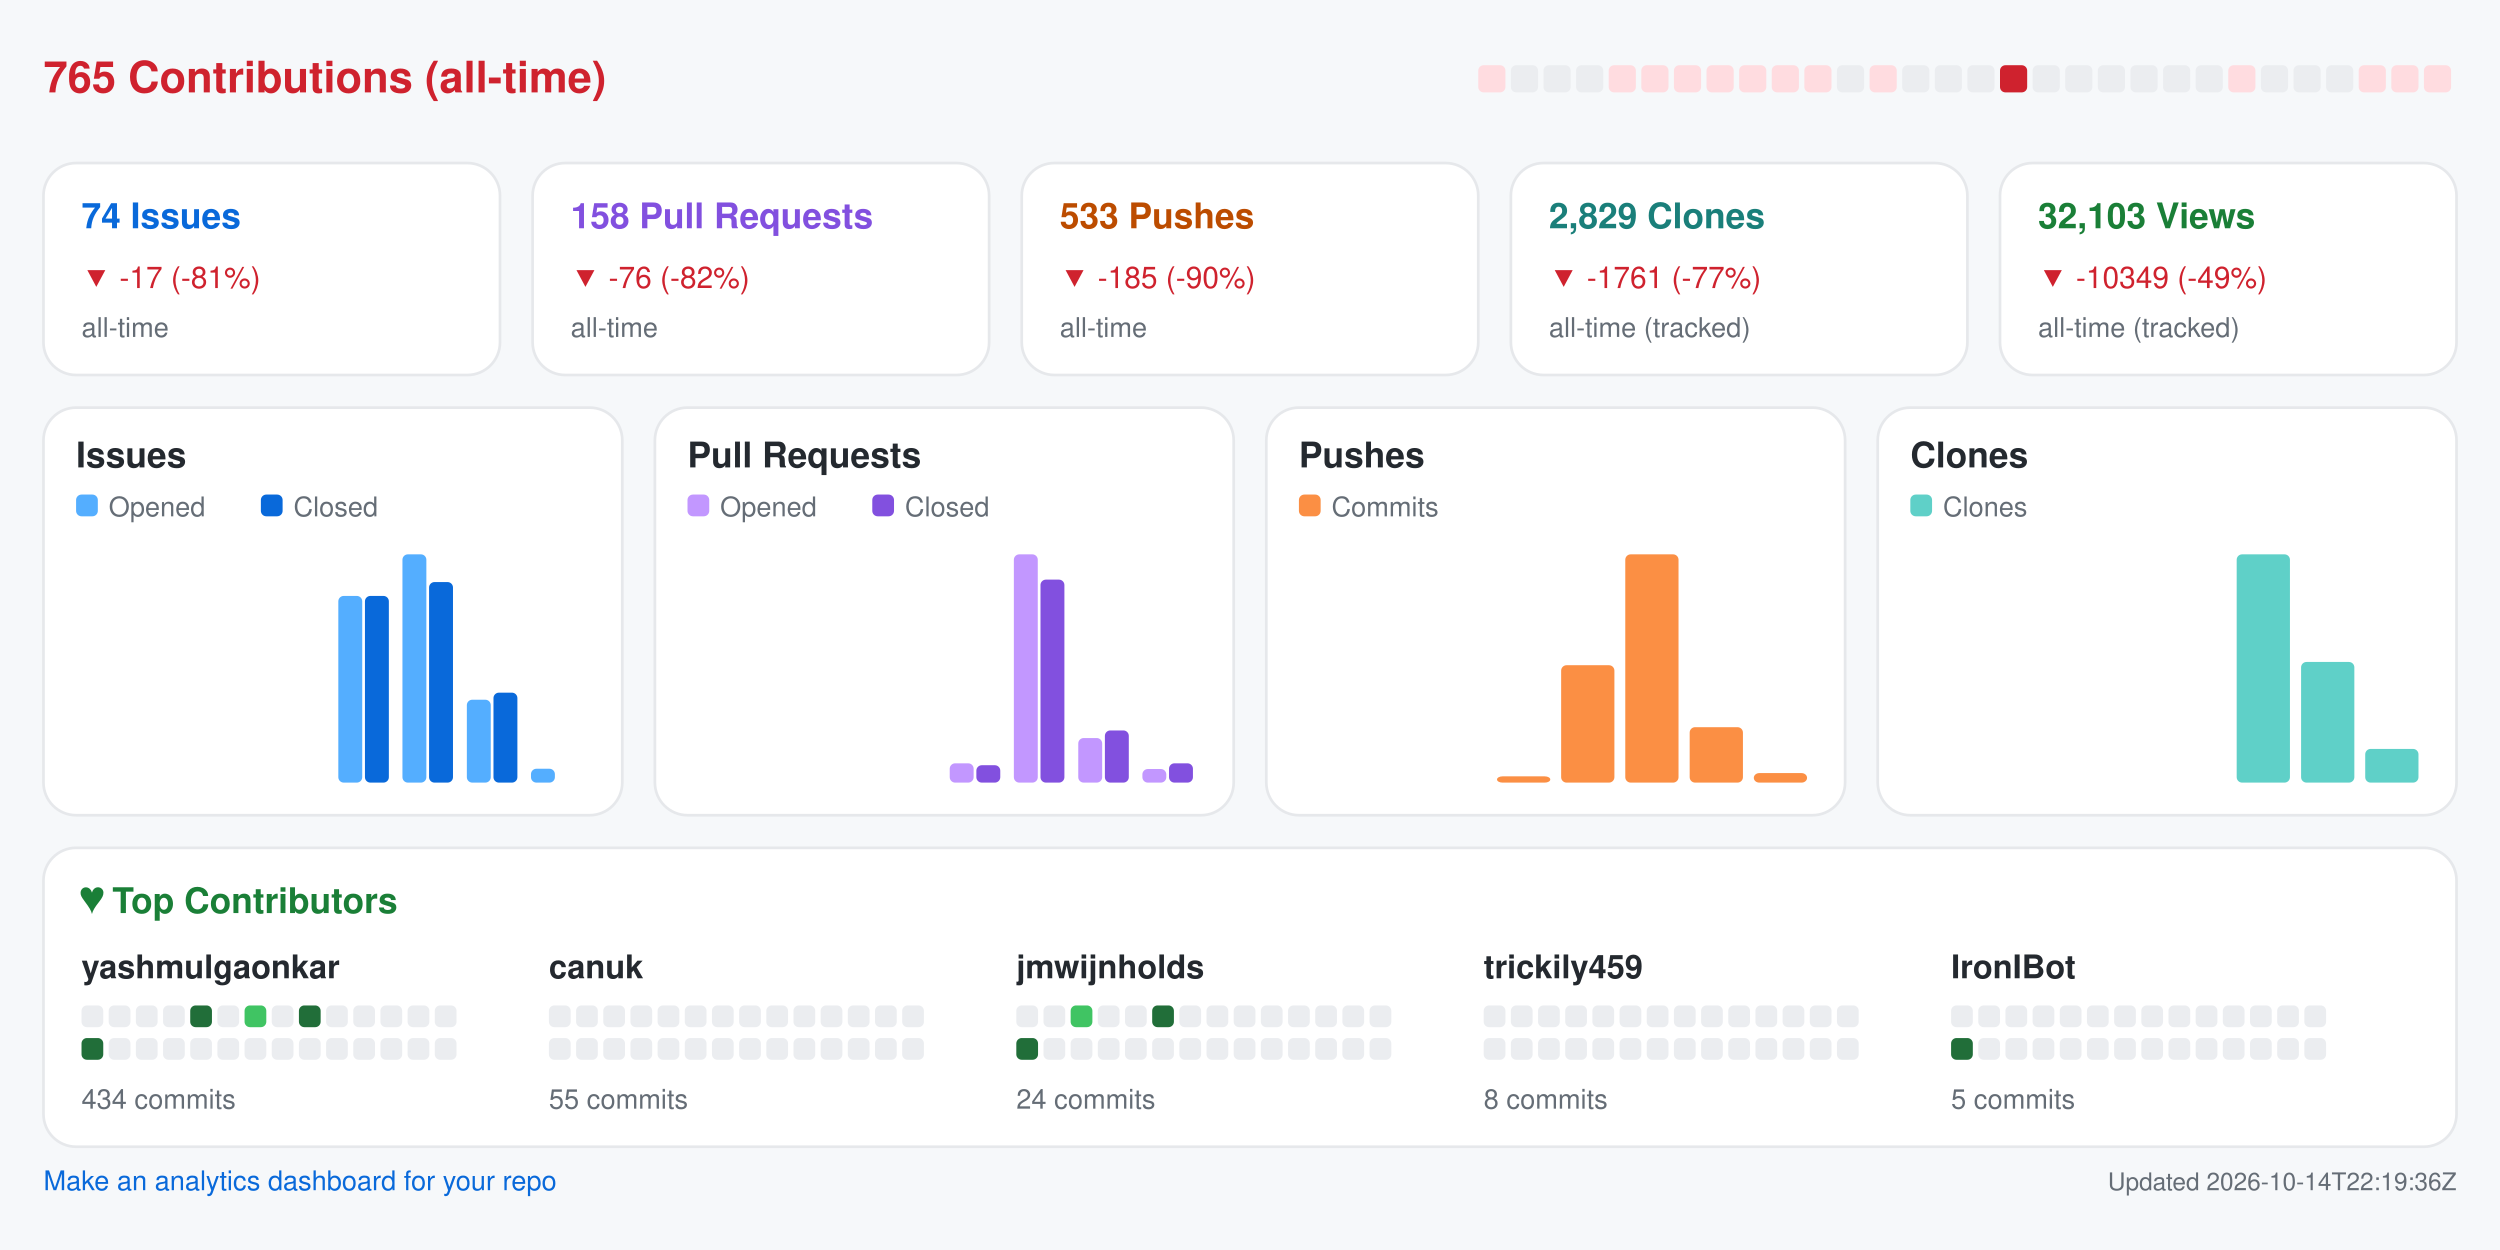
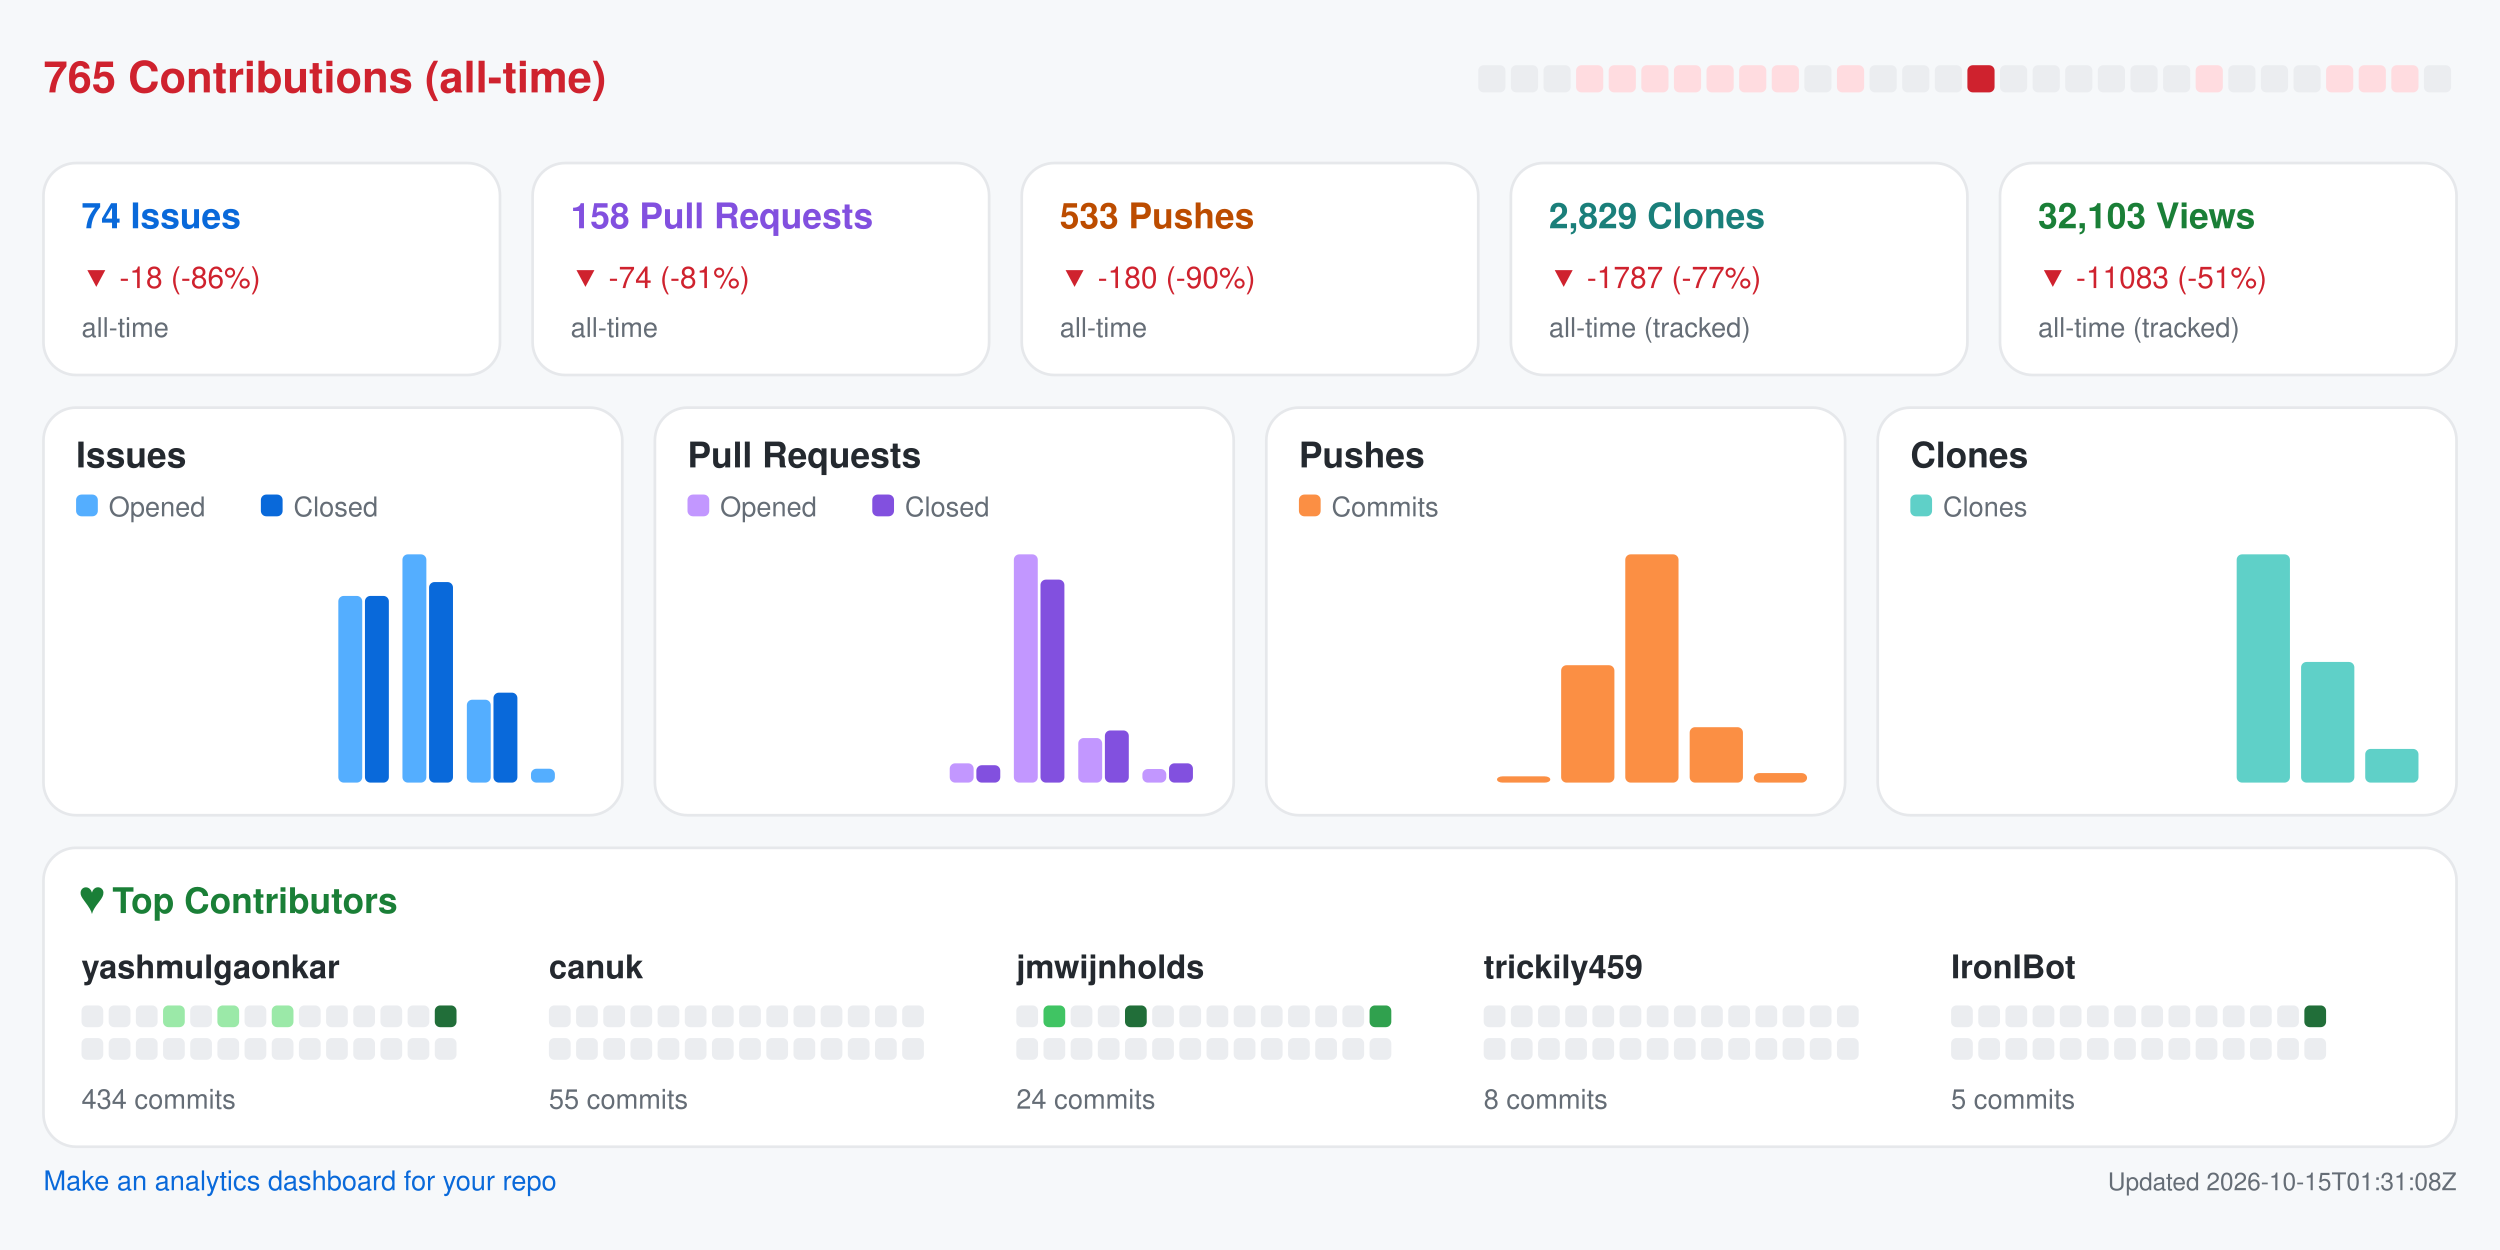
<svg xmlns="http://www.w3.org/2000/svg" width="920" height="460" viewBox="0 0 920 460" role="img" aria-label="Repository analytics for yashmulgaonkar/FlightScnr_Pi">
  <rect x="0.0" y="0.0" width="920.0" height="460.0" rx="0" fill="#f6f8fa" />
  <text x="16.0" y="34.0" fill="#cf222e" font-size="16" font-family="-apple-system,BlinkMacSystemFont,Segoe UI,Helvetica,Arial,sans-serif" font-weight="600" text-anchor="start">765 Contributions (all-time)</text>
-   <rect x="544.0" y="24.0" width="10.0" height="10.0" rx="2" fill="#ffdce0" />
+   <rect x="544.0" y="24.0" width="10.0" height="10.0" rx="2" fill="#ebedf0" />
  <rect x="556.0" y="24.0" width="10.0" height="10.0" rx="2" fill="#ebedf0" />
  <rect x="568.0" y="24.0" width="10.0" height="10.0" rx="2" fill="#ebedf0" />
-   <rect x="580.0" y="24.0" width="10.0" height="10.0" rx="2" fill="#ebedf0" />
+   <rect x="580.0" y="24.0" width="10.0" height="10.0" rx="2" fill="#ffdce0" />
  <rect x="592.0" y="24.0" width="10.0" height="10.0" rx="2" fill="#ffdce0" />
  <rect x="604.0" y="24.0" width="10.0" height="10.0" rx="2" fill="#ffdce0" />
  <rect x="616.0" y="24.0" width="10.0" height="10.0" rx="2" fill="#ffdce0" />
  <rect x="628.0" y="24.0" width="10.0" height="10.0" rx="2" fill="#ffdce0" />
  <rect x="640.0" y="24.0" width="10.0" height="10.0" rx="2" fill="#ffdce0" />
  <rect x="652.0" y="24.0" width="10.0" height="10.0" rx="2" fill="#ffdce0" />
-   <rect x="664.0" y="24.0" width="10.0" height="10.0" rx="2" fill="#ffdce0" />
-   <rect x="676.0" y="24.0" width="10.0" height="10.0" rx="2" fill="#ebedf0" />
-   <rect x="688.0" y="24.0" width="10.0" height="10.0" rx="2" fill="#ffdce0" />
+   <rect x="664.0" y="24.0" width="10.0" height="10.0" rx="2" fill="#ebedf0" />
+   <rect x="676.0" y="24.0" width="10.0" height="10.0" rx="2" fill="#ffdce0" />
+   <rect x="688.0" y="24.0" width="10.0" height="10.0" rx="2" fill="#ebedf0" />
  <rect x="700.0" y="24.0" width="10.0" height="10.0" rx="2" fill="#ebedf0" />
  <rect x="712.0" y="24.0" width="10.0" height="10.0" rx="2" fill="#ebedf0" />
-   <rect x="724.0" y="24.0" width="10.0" height="10.0" rx="2" fill="#ebedf0" />
-   <rect x="736.0" y="24.0" width="10.0" height="10.0" rx="2" fill="#cf222e" />
+   <rect x="724.0" y="24.0" width="10.0" height="10.0" rx="2" fill="#cf222e" />
+   <rect x="736.0" y="24.0" width="10.0" height="10.0" rx="2" fill="#ebedf0" />
  <rect x="748.0" y="24.0" width="10.0" height="10.0" rx="2" fill="#ebedf0" />
  <rect x="760.0" y="24.0" width="10.0" height="10.0" rx="2" fill="#ebedf0" />
  <rect x="772.0" y="24.0" width="10.0" height="10.0" rx="2" fill="#ebedf0" />
  <rect x="784.0" y="24.0" width="10.0" height="10.0" rx="2" fill="#ebedf0" />
  <rect x="796.0" y="24.0" width="10.0" height="10.0" rx="2" fill="#ebedf0" />
-   <rect x="808.0" y="24.0" width="10.0" height="10.0" rx="2" fill="#ebedf0" />
-   <rect x="820.0" y="24.0" width="10.0" height="10.0" rx="2" fill="#ffdce0" />
+   <rect x="808.0" y="24.0" width="10.0" height="10.0" rx="2" fill="#ffdce0" />
+   <rect x="820.0" y="24.0" width="10.0" height="10.0" rx="2" fill="#ebedf0" />
  <rect x="832.0" y="24.0" width="10.0" height="10.0" rx="2" fill="#ebedf0" />
  <rect x="844.0" y="24.0" width="10.0" height="10.0" rx="2" fill="#ebedf0" />
-   <rect x="856.0" y="24.0" width="10.0" height="10.0" rx="2" fill="#ebedf0" />
+   <rect x="856.0" y="24.0" width="10.0" height="10.0" rx="2" fill="#ffdce0" />
  <rect x="868.0" y="24.0" width="10.0" height="10.0" rx="2" fill="#ffdce0" />
  <rect x="880.0" y="24.0" width="10.0" height="10.0" rx="2" fill="#ffdce0" />
-   <rect x="892.0" y="24.0" width="10.0" height="10.0" rx="2" fill="#ffdce0" />
+   <rect x="892.0" y="24.0" width="10.0" height="10.0" rx="2" fill="#ebedf0" />
  <rect x="16.0" y="60.0" width="168.0" height="78.0" rx="12" fill="#ffffff" stroke="#e6e8eb" />
  <text x="30.0" y="84.0" fill="#0969da" font-size="13" font-family="-apple-system,BlinkMacSystemFont,Segoe UI,Helvetica,Arial,sans-serif" font-weight="600" text-anchor="start">74 Issues</text>
-   <text x="30.0" y="106.0" fill="#cf222e" font-size="11" font-family="-apple-system,BlinkMacSystemFont,Segoe UI,Helvetica,Arial,sans-serif" font-weight="400" text-anchor="start">▼ -17 (-81%)</text>
+   <text x="30.0" y="106.0" fill="#cf222e" font-size="11" font-family="-apple-system,BlinkMacSystemFont,Segoe UI,Helvetica,Arial,sans-serif" font-weight="400" text-anchor="start">▼ -18 (-86%)</text>
  <text x="30.0" y="124.0" fill="#656d76" font-size="10" font-family="-apple-system,BlinkMacSystemFont,Segoe UI,Helvetica,Arial,sans-serif" font-weight="400" text-anchor="start">all-time</text>
  <rect x="196.0" y="60.0" width="168.0" height="78.0" rx="12" fill="#ffffff" stroke="#e6e8eb" />
  <text x="210.0" y="84.0" fill="#8250df" font-size="13" font-family="-apple-system,BlinkMacSystemFont,Segoe UI,Helvetica,Arial,sans-serif" font-weight="600" text-anchor="start">158 Pull Requests</text>
-   <text x="210.0" y="106.0" fill="#cf222e" font-size="11" font-family="-apple-system,BlinkMacSystemFont,Segoe UI,Helvetica,Arial,sans-serif" font-weight="400" text-anchor="start">▼ -76 (-82%)</text>
+   <text x="210.0" y="106.0" fill="#cf222e" font-size="11" font-family="-apple-system,BlinkMacSystemFont,Segoe UI,Helvetica,Arial,sans-serif" font-weight="400" text-anchor="start">▼ -74 (-81%)</text>
  <text x="210.0" y="124.0" fill="#656d76" font-size="10" font-family="-apple-system,BlinkMacSystemFont,Segoe UI,Helvetica,Arial,sans-serif" font-weight="400" text-anchor="start">all-time</text>
  <rect x="376.0" y="60.0" width="168.0" height="78.0" rx="12" fill="#ffffff" stroke="#e6e8eb" />
  <text x="390.0" y="84.0" fill="#bc4c00" font-size="13" font-family="-apple-system,BlinkMacSystemFont,Segoe UI,Helvetica,Arial,sans-serif" font-weight="600" text-anchor="start">533 Pushes</text>
-   <text x="390.0" y="106.0" fill="#cf222e" font-size="11" font-family="-apple-system,BlinkMacSystemFont,Segoe UI,Helvetica,Arial,sans-serif" font-weight="400" text-anchor="start">▼ -185 (-90%)</text>
+   <text x="390.0" y="106.0" fill="#cf222e" font-size="11" font-family="-apple-system,BlinkMacSystemFont,Segoe UI,Helvetica,Arial,sans-serif" font-weight="400" text-anchor="start">▼ -180 (-90%)</text>
  <text x="390.0" y="124.0" fill="#656d76" font-size="10" font-family="-apple-system,BlinkMacSystemFont,Segoe UI,Helvetica,Arial,sans-serif" font-weight="400" text-anchor="start">all-time</text>
  <rect x="556.0" y="60.0" width="168.0" height="78.0" rx="12" fill="#ffffff" stroke="#e6e8eb" />
  <text x="570.0" y="84.0" fill="#1a7f7a" font-size="13" font-family="-apple-system,BlinkMacSystemFont,Segoe UI,Helvetica,Arial,sans-serif" font-weight="600" text-anchor="start">2,829 Clones</text>
-   <text x="570.0" y="106.0" fill="#cf222e" font-size="11" font-family="-apple-system,BlinkMacSystemFont,Segoe UI,Helvetica,Arial,sans-serif" font-weight="400" text-anchor="start">▼ -1761 (-77%)</text>
+   <text x="570.0" y="106.0" fill="#cf222e" font-size="11" font-family="-apple-system,BlinkMacSystemFont,Segoe UI,Helvetica,Arial,sans-serif" font-weight="400" text-anchor="start">▼ -1787 (-77%)</text>
  <text x="570.0" y="124.0" fill="#656d76" font-size="10" font-family="-apple-system,BlinkMacSystemFont,Segoe UI,Helvetica,Arial,sans-serif" font-weight="400" text-anchor="start">all-time (tracked)</text>
  <rect x="736.0" y="60.0" width="168.0" height="78.0" rx="12" fill="#ffffff" stroke="#e6e8eb" />
  <text x="750.0" y="84.0" fill="#1a7f37" font-size="13" font-family="-apple-system,BlinkMacSystemFont,Segoe UI,Helvetica,Arial,sans-serif" font-weight="600" text-anchor="start">32,103 Views</text>
-   <text x="750.0" y="106.0" fill="#cf222e" font-size="11" font-family="-apple-system,BlinkMacSystemFont,Segoe UI,Helvetica,Arial,sans-serif" font-weight="400" text-anchor="start">▼ -10349 (-49%)</text>
+   <text x="750.0" y="106.0" fill="#cf222e" font-size="11" font-family="-apple-system,BlinkMacSystemFont,Segoe UI,Helvetica,Arial,sans-serif" font-weight="400" text-anchor="start">▼ -11083 (-51%)</text>
  <text x="750.0" y="124.0" fill="#656d76" font-size="10" font-family="-apple-system,BlinkMacSystemFont,Segoe UI,Helvetica,Arial,sans-serif" font-weight="400" text-anchor="start">all-time (tracked)</text>
  <rect x="16.0" y="150.0" width="213.0" height="150.0" rx="12" fill="#ffffff" stroke="#e6e8eb" />
  <text x="28.0" y="172.0" fill="#24292f" font-size="13" font-family="-apple-system,BlinkMacSystemFont,Segoe UI,Helvetica,Arial,sans-serif" font-weight="600" text-anchor="start">Issues</text>
  <rect x="28.0" y="182.0" width="8.0" height="8.0" rx="2" fill="#54aeff" />
  <text x="40.0" y="190.0" fill="#656d76" font-size="10" font-family="-apple-system,BlinkMacSystemFont,Segoe UI,Helvetica,Arial,sans-serif" font-weight="400" text-anchor="start">Opened</text>
  <rect x="96.0" y="182.0" width="8.0" height="8.0" rx="2" fill="#0969da" />
  <text x="108.0" y="190.0" fill="#656d76" font-size="10" font-family="-apple-system,BlinkMacSystemFont,Segoe UI,Helvetica,Arial,sans-serif" font-weight="400" text-anchor="start">Closed</text>
  <rect x="30.0" y="288.0" width="8.8" height="0.0" rx="2" fill="#54aeff" />
  <rect x="39.8" y="288.0" width="8.8" height="0.0" rx="2" fill="#0969da" />
  <rect x="53.6" y="288.0" width="8.8" height="0.0" rx="2" fill="#54aeff" />
  <rect x="63.4" y="288.0" width="8.8" height="0.0" rx="2" fill="#0969da" />
  <rect x="77.2" y="288.0" width="8.8" height="0.0" rx="2" fill="#54aeff" />
  <rect x="87.1" y="288.0" width="8.8" height="0.0" rx="2" fill="#0969da" />
  <rect x="100.9" y="288.0" width="8.8" height="0.0" rx="2" fill="#54aeff" />
  <rect x="110.7" y="288.0" width="8.8" height="0.0" rx="2" fill="#0969da" />
  <rect x="124.5" y="219.3" width="8.8" height="68.7" rx="2" fill="#54aeff" />
  <rect x="134.3" y="219.3" width="8.8" height="68.7" rx="2" fill="#0969da" />
  <rect x="148.1" y="204.0" width="8.8" height="84.0" rx="2" fill="#54aeff" />
  <rect x="157.9" y="214.2" width="8.8" height="73.8" rx="2" fill="#0969da" />
  <rect x="171.8" y="257.5" width="8.8" height="30.5" rx="2" fill="#54aeff" />
  <rect x="181.6" y="254.9" width="8.8" height="33.1" rx="2" fill="#0969da" />
  <rect x="195.4" y="282.9" width="8.8" height="5.1" rx="2" fill="#54aeff" />
  <rect x="205.2" y="288.0" width="8.8" height="0.0" rx="2" fill="#0969da" />
  <rect x="241.0" y="150.0" width="213.0" height="150.0" rx="12" fill="#ffffff" stroke="#e6e8eb" />
  <text x="253.0" y="172.0" fill="#24292f" font-size="13" font-family="-apple-system,BlinkMacSystemFont,Segoe UI,Helvetica,Arial,sans-serif" font-weight="600" text-anchor="start">Pull Requests</text>
  <rect x="253.0" y="182.0" width="8.0" height="8.0" rx="2" fill="#c297ff" />
  <text x="265.0" y="190.0" fill="#656d76" font-size="10" font-family="-apple-system,BlinkMacSystemFont,Segoe UI,Helvetica,Arial,sans-serif" font-weight="400" text-anchor="start">Opened</text>
  <rect x="321.0" y="182.0" width="8.0" height="8.0" rx="2" fill="#8250df" />
  <text x="333.0" y="190.0" fill="#656d76" font-size="10" font-family="-apple-system,BlinkMacSystemFont,Segoe UI,Helvetica,Arial,sans-serif" font-weight="400" text-anchor="start">Closed</text>
  <rect x="255.0" y="288.0" width="8.8" height="0.0" rx="2" fill="#c297ff" />
  <rect x="264.8" y="288.0" width="8.8" height="0.0" rx="2" fill="#8250df" />
  <rect x="278.6" y="288.0" width="8.8" height="0.0" rx="2" fill="#c297ff" />
  <rect x="288.4" y="288.0" width="8.8" height="0.0" rx="2" fill="#8250df" />
  <rect x="302.2" y="288.0" width="8.8" height="0.0" rx="2" fill="#c297ff" />
  <rect x="312.1" y="288.0" width="8.8" height="0.0" rx="2" fill="#8250df" />
  <rect x="325.9" y="288.0" width="8.8" height="0.0" rx="2" fill="#c297ff" />
  <rect x="335.7" y="288.0" width="8.8" height="0.0" rx="2" fill="#8250df" />
  <rect x="349.5" y="280.9" width="8.8" height="7.1" rx="2" fill="#c297ff" />
  <rect x="359.3" y="281.6" width="8.8" height="6.4" rx="2" fill="#8250df" />
  <rect x="373.1" y="204.0" width="8.8" height="84.0" rx="2" fill="#c297ff" />
  <rect x="382.9" y="213.3" width="8.8" height="74.7" rx="2" fill="#8250df" />
  <rect x="396.8" y="271.6" width="8.8" height="16.4" rx="2" fill="#c297ff" />
  <rect x="406.6" y="268.8" width="8.8" height="19.2" rx="2" fill="#8250df" />
  <rect x="420.4" y="283.0" width="8.8" height="5.0" rx="2" fill="#c297ff" />
  <rect x="430.2" y="280.9" width="8.8" height="7.1" rx="2" fill="#8250df" />
  <rect x="466.0" y="150.0" width="213.0" height="150.0" rx="12" fill="#ffffff" stroke="#e6e8eb" />
  <text x="478.0" y="172.0" fill="#24292f" font-size="13" font-family="-apple-system,BlinkMacSystemFont,Segoe UI,Helvetica,Arial,sans-serif" font-weight="600" text-anchor="start">Pushes</text>
  <rect x="478.0" y="182.0" width="8.0" height="8.0" rx="2" fill="#fb8f44" />
  <text x="490.0" y="190.0" fill="#656d76" font-size="10" font-family="-apple-system,BlinkMacSystemFont,Segoe UI,Helvetica,Arial,sans-serif" font-weight="400" text-anchor="start">Commits</text>
  <rect x="480.0" y="288.0" width="19.6" height="0.0" rx="2" fill="#fb8f44" />
  <rect x="503.6" y="288.0" width="19.6" height="0.0" rx="2" fill="#fb8f44" />
  <rect x="527.2" y="288.0" width="19.6" height="0.0" rx="2" fill="#fb8f44" />
  <rect x="550.9" y="285.7" width="19.6" height="2.3" rx="2" fill="#fb8f44" />
  <rect x="574.5" y="244.8" width="19.6" height="43.2" rx="2" fill="#fb8f44" />
  <rect x="598.1" y="204.0" width="19.6" height="84.0" rx="2" fill="#fb8f44" />
  <rect x="621.8" y="267.6" width="19.6" height="20.4" rx="2" fill="#fb8f44" />
  <rect x="645.4" y="284.5" width="19.6" height="3.5" rx="2" fill="#fb8f44" />
  <rect x="691.0" y="150.0" width="213.0" height="150.0" rx="12" fill="#ffffff" stroke="#e6e8eb" />
  <text x="703.0" y="172.0" fill="#24292f" font-size="13" font-family="-apple-system,BlinkMacSystemFont,Segoe UI,Helvetica,Arial,sans-serif" font-weight="600" text-anchor="start">Clones</text>
  <rect x="703.0" y="182.0" width="8.0" height="8.0" rx="2" fill="#5fd0c8" />
  <text x="715.0" y="190.0" fill="#656d76" font-size="10" font-family="-apple-system,BlinkMacSystemFont,Segoe UI,Helvetica,Arial,sans-serif" font-weight="400" text-anchor="start">Clones</text>
  <rect x="705.0" y="288.0" width="19.6" height="0.0" rx="2" fill="#5fd0c8" />
  <rect x="728.6" y="288.0" width="19.6" height="0.0" rx="2" fill="#5fd0c8" />
  <rect x="752.2" y="288.0" width="19.6" height="0.0" rx="2" fill="#5fd0c8" />
  <rect x="775.9" y="288.0" width="19.6" height="0.0" rx="2" fill="#5fd0c8" />
  <rect x="799.5" y="288.0" width="19.6" height="0.0" rx="2" fill="#5fd0c8" />
  <rect x="823.1" y="204.0" width="19.6" height="84.0" rx="2" fill="#5fd0c8" />
  <rect x="846.8" y="243.6" width="19.6" height="44.4" rx="2" fill="#5fd0c8" />
  <rect x="870.4" y="275.6" width="19.6" height="12.4" rx="2" fill="#5fd0c8" />
  <rect x="16.0" y="312.0" width="888.0" height="110.0" rx="12" fill="#ffffff" stroke="#e6e8eb" />
  <text x="30.0" y="336.0" fill="#1a7f37" font-size="13" font-family="-apple-system,BlinkMacSystemFont,Segoe UI,Helvetica,Arial,sans-serif" font-weight="600" text-anchor="start">♥  Top Contributors</text>
  <text x="30.0" y="360.0" fill="#24292f" font-size="12" font-family="-apple-system,BlinkMacSystemFont,Segoe UI,Helvetica,Arial,sans-serif" font-weight="600" text-anchor="start">yashmulgaonkar</text>
  <rect x="30.0" y="370.0" width="8.0" height="8.0" rx="2" fill="#ebedf0" />
  <rect x="40.0" y="370.0" width="8.0" height="8.0" rx="2" fill="#ebedf0" />
  <rect x="50.0" y="370.0" width="8.0" height="8.0" rx="2" fill="#ebedf0" />
-   <rect x="60.0" y="370.0" width="8.0" height="8.0" rx="2" fill="#ebedf0" />
-   <rect x="70.0" y="370.0" width="8.0" height="8.0" rx="2" fill="#216e39" />
-   <rect x="80.0" y="370.0" width="8.0" height="8.0" rx="2" fill="#ebedf0" />
-   <rect x="90.0" y="370.0" width="8.0" height="8.0" rx="2" fill="#40c463" />
-   <rect x="100.0" y="370.0" width="8.0" height="8.0" rx="2" fill="#ebedf0" />
-   <rect x="110.0" y="370.0" width="8.0" height="8.0" rx="2" fill="#216e39" />
+   <rect x="60.0" y="370.0" width="8.0" height="8.0" rx="2" fill="#9be9a8" />
+   <rect x="70.0" y="370.0" width="8.0" height="8.0" rx="2" fill="#ebedf0" />
+   <rect x="80.0" y="370.0" width="8.0" height="8.0" rx="2" fill="#9be9a8" />
+   <rect x="90.0" y="370.0" width="8.0" height="8.0" rx="2" fill="#ebedf0" />
+   <rect x="100.0" y="370.0" width="8.0" height="8.0" rx="2" fill="#9be9a8" />
+   <rect x="110.0" y="370.0" width="8.0" height="8.0" rx="2" fill="#ebedf0" />
  <rect x="120.0" y="370.0" width="8.0" height="8.0" rx="2" fill="#ebedf0" />
  <rect x="130.0" y="370.0" width="8.0" height="8.0" rx="2" fill="#ebedf0" />
  <rect x="140.0" y="370.0" width="8.0" height="8.0" rx="2" fill="#ebedf0" />
  <rect x="150.0" y="370.0" width="8.0" height="8.0" rx="2" fill="#ebedf0" />
-   <rect x="160.0" y="370.0" width="8.0" height="8.0" rx="2" fill="#ebedf0" />
-   <rect x="30.0" y="382.0" width="8.0" height="8.0" rx="2" fill="#216e39" />
+   <rect x="160.0" y="370.0" width="8.0" height="8.0" rx="2" fill="#216e39" />
+   <rect x="30.0" y="382.0" width="8.0" height="8.0" rx="2" fill="#ebedf0" />
  <rect x="40.0" y="382.0" width="8.0" height="8.0" rx="2" fill="#ebedf0" />
  <rect x="50.0" y="382.0" width="8.0" height="8.0" rx="2" fill="#ebedf0" />
  <rect x="60.0" y="382.0" width="8.0" height="8.0" rx="2" fill="#ebedf0" />
  <rect x="70.0" y="382.0" width="8.0" height="8.0" rx="2" fill="#ebedf0" />
  <rect x="80.0" y="382.0" width="8.0" height="8.0" rx="2" fill="#ebedf0" />
  <rect x="90.0" y="382.0" width="8.0" height="8.0" rx="2" fill="#ebedf0" />
  <rect x="100.0" y="382.0" width="8.0" height="8.0" rx="2" fill="#ebedf0" />
  <rect x="110.0" y="382.0" width="8.0" height="8.0" rx="2" fill="#ebedf0" />
  <rect x="120.0" y="382.0" width="8.0" height="8.0" rx="2" fill="#ebedf0" />
  <rect x="130.0" y="382.0" width="8.0" height="8.0" rx="2" fill="#ebedf0" />
  <rect x="140.0" y="382.0" width="8.0" height="8.0" rx="2" fill="#ebedf0" />
  <rect x="150.0" y="382.0" width="8.0" height="8.0" rx="2" fill="#ebedf0" />
  <rect x="160.0" y="382.0" width="8.0" height="8.0" rx="2" fill="#ebedf0" />
  <text x="30.0" y="408.0" fill="#656d76" font-size="10" font-family="-apple-system,BlinkMacSystemFont,Segoe UI,Helvetica,Arial,sans-serif" font-weight="400" text-anchor="start">434 commits</text>
  <text x="202.0" y="360.0" fill="#24292f" font-size="12" font-family="-apple-system,BlinkMacSystemFont,Segoe UI,Helvetica,Arial,sans-serif" font-weight="600" text-anchor="start">canuk</text>
  <rect x="202.0" y="370.0" width="8.0" height="8.0" rx="2" fill="#ebedf0" />
  <rect x="212.0" y="370.0" width="8.0" height="8.0" rx="2" fill="#ebedf0" />
  <rect x="222.0" y="370.0" width="8.0" height="8.0" rx="2" fill="#ebedf0" />
  <rect x="232.0" y="370.0" width="8.0" height="8.0" rx="2" fill="#ebedf0" />
  <rect x="242.0" y="370.0" width="8.0" height="8.0" rx="2" fill="#ebedf0" />
  <rect x="252.0" y="370.0" width="8.0" height="8.0" rx="2" fill="#ebedf0" />
  <rect x="262.0" y="370.0" width="8.0" height="8.0" rx="2" fill="#ebedf0" />
  <rect x="272.0" y="370.0" width="8.0" height="8.0" rx="2" fill="#ebedf0" />
  <rect x="282.0" y="370.0" width="8.0" height="8.0" rx="2" fill="#ebedf0" />
  <rect x="292.0" y="370.0" width="8.0" height="8.0" rx="2" fill="#ebedf0" />
  <rect x="302.0" y="370.0" width="8.0" height="8.0" rx="2" fill="#ebedf0" />
  <rect x="312.0" y="370.0" width="8.0" height="8.0" rx="2" fill="#ebedf0" />
  <rect x="322.0" y="370.0" width="8.0" height="8.0" rx="2" fill="#ebedf0" />
  <rect x="332.0" y="370.0" width="8.0" height="8.0" rx="2" fill="#ebedf0" />
  <rect x="202.0" y="382.0" width="8.0" height="8.0" rx="2" fill="#ebedf0" />
  <rect x="212.0" y="382.0" width="8.0" height="8.0" rx="2" fill="#ebedf0" />
  <rect x="222.0" y="382.0" width="8.0" height="8.0" rx="2" fill="#ebedf0" />
  <rect x="232.0" y="382.0" width="8.0" height="8.0" rx="2" fill="#ebedf0" />
  <rect x="242.0" y="382.0" width="8.0" height="8.0" rx="2" fill="#ebedf0" />
  <rect x="252.0" y="382.0" width="8.0" height="8.0" rx="2" fill="#ebedf0" />
  <rect x="262.0" y="382.0" width="8.0" height="8.0" rx="2" fill="#ebedf0" />
  <rect x="272.0" y="382.0" width="8.0" height="8.0" rx="2" fill="#ebedf0" />
  <rect x="282.0" y="382.0" width="8.0" height="8.0" rx="2" fill="#ebedf0" />
  <rect x="292.0" y="382.0" width="8.0" height="8.0" rx="2" fill="#ebedf0" />
  <rect x="302.0" y="382.0" width="8.0" height="8.0" rx="2" fill="#ebedf0" />
  <rect x="312.0" y="382.0" width="8.0" height="8.0" rx="2" fill="#ebedf0" />
  <rect x="322.0" y="382.0" width="8.0" height="8.0" rx="2" fill="#ebedf0" />
  <rect x="332.0" y="382.0" width="8.0" height="8.0" rx="2" fill="#ebedf0" />
  <text x="202.0" y="408.0" fill="#656d76" font-size="10" font-family="-apple-system,BlinkMacSystemFont,Segoe UI,Helvetica,Arial,sans-serif" font-weight="400" text-anchor="start">55 commits</text>
  <text x="374.0" y="360.0" fill="#24292f" font-size="12" font-family="-apple-system,BlinkMacSystemFont,Segoe UI,Helvetica,Arial,sans-serif" font-weight="600" text-anchor="start">jmwijnholds</text>
  <rect x="374.0" y="370.0" width="8.0" height="8.0" rx="2" fill="#ebedf0" />
-   <rect x="384.0" y="370.0" width="8.0" height="8.0" rx="2" fill="#ebedf0" />
-   <rect x="394.0" y="370.0" width="8.0" height="8.0" rx="2" fill="#40c463" />
+   <rect x="384.0" y="370.0" width="8.0" height="8.0" rx="2" fill="#40c463" />
+   <rect x="394.0" y="370.0" width="8.0" height="8.0" rx="2" fill="#ebedf0" />
  <rect x="404.0" y="370.0" width="8.0" height="8.0" rx="2" fill="#ebedf0" />
-   <rect x="414.0" y="370.0" width="8.0" height="8.0" rx="2" fill="#ebedf0" />
-   <rect x="424.0" y="370.0" width="8.0" height="8.0" rx="2" fill="#216e39" />
+   <rect x="414.0" y="370.0" width="8.0" height="8.0" rx="2" fill="#216e39" />
+   <rect x="424.0" y="370.0" width="8.0" height="8.0" rx="2" fill="#ebedf0" />
  <rect x="434.0" y="370.0" width="8.0" height="8.0" rx="2" fill="#ebedf0" />
  <rect x="444.0" y="370.0" width="8.0" height="8.0" rx="2" fill="#ebedf0" />
  <rect x="454.0" y="370.0" width="8.0" height="8.0" rx="2" fill="#ebedf0" />
  <rect x="464.0" y="370.0" width="8.0" height="8.0" rx="2" fill="#ebedf0" />
  <rect x="474.0" y="370.0" width="8.0" height="8.0" rx="2" fill="#ebedf0" />
  <rect x="484.0" y="370.0" width="8.0" height="8.0" rx="2" fill="#ebedf0" />
  <rect x="494.0" y="370.0" width="8.0" height="8.0" rx="2" fill="#ebedf0" />
-   <rect x="504.0" y="370.0" width="8.0" height="8.0" rx="2" fill="#ebedf0" />
-   <rect x="374.0" y="382.0" width="8.0" height="8.0" rx="2" fill="#216e39" />
+   <rect x="504.0" y="370.0" width="8.0" height="8.0" rx="2" fill="#30a14e" />
+   <rect x="374.0" y="382.0" width="8.0" height="8.0" rx="2" fill="#ebedf0" />
  <rect x="384.0" y="382.0" width="8.0" height="8.0" rx="2" fill="#ebedf0" />
  <rect x="394.0" y="382.0" width="8.0" height="8.0" rx="2" fill="#ebedf0" />
  <rect x="404.0" y="382.0" width="8.0" height="8.0" rx="2" fill="#ebedf0" />
  <rect x="414.0" y="382.0" width="8.0" height="8.0" rx="2" fill="#ebedf0" />
  <rect x="424.0" y="382.0" width="8.0" height="8.0" rx="2" fill="#ebedf0" />
  <rect x="434.0" y="382.0" width="8.0" height="8.0" rx="2" fill="#ebedf0" />
  <rect x="444.0" y="382.0" width="8.0" height="8.0" rx="2" fill="#ebedf0" />
  <rect x="454.0" y="382.0" width="8.0" height="8.0" rx="2" fill="#ebedf0" />
  <rect x="464.0" y="382.0" width="8.0" height="8.0" rx="2" fill="#ebedf0" />
  <rect x="474.0" y="382.0" width="8.0" height="8.0" rx="2" fill="#ebedf0" />
  <rect x="484.0" y="382.0" width="8.0" height="8.0" rx="2" fill="#ebedf0" />
  <rect x="494.0" y="382.0" width="8.0" height="8.0" rx="2" fill="#ebedf0" />
  <rect x="504.0" y="382.0" width="8.0" height="8.0" rx="2" fill="#ebedf0" />
  <text x="374.0" y="408.0" fill="#656d76" font-size="10" font-family="-apple-system,BlinkMacSystemFont,Segoe UI,Helvetica,Arial,sans-serif" font-weight="400" text-anchor="start">24 commits</text>
  <text x="546.0" y="360.0" fill="#24292f" font-size="12" font-family="-apple-system,BlinkMacSystemFont,Segoe UI,Helvetica,Arial,sans-serif" font-weight="600" text-anchor="start">trickily459</text>
  <rect x="546.0" y="370.0" width="8.0" height="8.0" rx="2" fill="#ebedf0" />
  <rect x="556.0" y="370.0" width="8.0" height="8.0" rx="2" fill="#ebedf0" />
  <rect x="566.0" y="370.0" width="8.0" height="8.0" rx="2" fill="#ebedf0" />
  <rect x="576.0" y="370.0" width="8.0" height="8.0" rx="2" fill="#ebedf0" />
  <rect x="586.0" y="370.0" width="8.0" height="8.0" rx="2" fill="#ebedf0" />
  <rect x="596.0" y="370.0" width="8.0" height="8.0" rx="2" fill="#ebedf0" />
  <rect x="606.0" y="370.0" width="8.0" height="8.0" rx="2" fill="#ebedf0" />
  <rect x="616.0" y="370.0" width="8.0" height="8.0" rx="2" fill="#ebedf0" />
  <rect x="626.0" y="370.0" width="8.0" height="8.0" rx="2" fill="#ebedf0" />
  <rect x="636.0" y="370.0" width="8.0" height="8.0" rx="2" fill="#ebedf0" />
  <rect x="646.0" y="370.0" width="8.0" height="8.0" rx="2" fill="#ebedf0" />
  <rect x="656.0" y="370.0" width="8.0" height="8.0" rx="2" fill="#ebedf0" />
  <rect x="666.0" y="370.0" width="8.0" height="8.0" rx="2" fill="#ebedf0" />
  <rect x="676.0" y="370.0" width="8.0" height="8.0" rx="2" fill="#ebedf0" />
  <rect x="546.0" y="382.0" width="8.0" height="8.0" rx="2" fill="#ebedf0" />
  <rect x="556.0" y="382.0" width="8.0" height="8.0" rx="2" fill="#ebedf0" />
  <rect x="566.0" y="382.0" width="8.0" height="8.0" rx="2" fill="#ebedf0" />
  <rect x="576.0" y="382.0" width="8.0" height="8.0" rx="2" fill="#ebedf0" />
  <rect x="586.0" y="382.0" width="8.0" height="8.0" rx="2" fill="#ebedf0" />
  <rect x="596.0" y="382.0" width="8.0" height="8.0" rx="2" fill="#ebedf0" />
  <rect x="606.0" y="382.0" width="8.0" height="8.0" rx="2" fill="#ebedf0" />
  <rect x="616.0" y="382.0" width="8.0" height="8.0" rx="2" fill="#ebedf0" />
  <rect x="626.0" y="382.0" width="8.0" height="8.0" rx="2" fill="#ebedf0" />
  <rect x="636.0" y="382.0" width="8.0" height="8.0" rx="2" fill="#ebedf0" />
  <rect x="646.0" y="382.0" width="8.0" height="8.0" rx="2" fill="#ebedf0" />
  <rect x="656.0" y="382.0" width="8.0" height="8.0" rx="2" fill="#ebedf0" />
  <rect x="666.0" y="382.0" width="8.0" height="8.0" rx="2" fill="#ebedf0" />
  <rect x="676.0" y="382.0" width="8.0" height="8.0" rx="2" fill="#ebedf0" />
  <text x="546.0" y="408.0" fill="#656d76" font-size="10" font-family="-apple-system,BlinkMacSystemFont,Segoe UI,Helvetica,Arial,sans-serif" font-weight="400" text-anchor="start">8 commits</text>
  <text x="718.0" y="360.0" fill="#24292f" font-size="12" font-family="-apple-system,BlinkMacSystemFont,Segoe UI,Helvetica,Arial,sans-serif" font-weight="600" text-anchor="start">IronIBot</text>
  <rect x="718.0" y="370.0" width="8.0" height="8.0" rx="2" fill="#ebedf0" />
  <rect x="728.0" y="370.0" width="8.0" height="8.0" rx="2" fill="#ebedf0" />
  <rect x="738.0" y="370.0" width="8.0" height="8.0" rx="2" fill="#ebedf0" />
  <rect x="748.0" y="370.0" width="8.0" height="8.0" rx="2" fill="#ebedf0" />
  <rect x="758.0" y="370.0" width="8.0" height="8.0" rx="2" fill="#ebedf0" />
  <rect x="768.0" y="370.0" width="8.0" height="8.0" rx="2" fill="#ebedf0" />
  <rect x="778.0" y="370.0" width="8.0" height="8.0" rx="2" fill="#ebedf0" />
  <rect x="788.0" y="370.0" width="8.0" height="8.0" rx="2" fill="#ebedf0" />
  <rect x="798.0" y="370.0" width="8.0" height="8.0" rx="2" fill="#ebedf0" />
  <rect x="808.0" y="370.0" width="8.0" height="8.0" rx="2" fill="#ebedf0" />
  <rect x="818.0" y="370.0" width="8.0" height="8.0" rx="2" fill="#ebedf0" />
  <rect x="828.0" y="370.0" width="8.0" height="8.0" rx="2" fill="#ebedf0" />
  <rect x="838.0" y="370.0" width="8.0" height="8.0" rx="2" fill="#ebedf0" />
-   <rect x="848.0" y="370.0" width="8.0" height="8.0" rx="2" fill="#ebedf0" />
-   <rect x="718.0" y="382.0" width="8.0" height="8.0" rx="2" fill="#216e39" />
+   <rect x="848.0" y="370.0" width="8.0" height="8.0" rx="2" fill="#216e39" />
+   <rect x="718.0" y="382.0" width="8.0" height="8.0" rx="2" fill="#ebedf0" />
  <rect x="728.0" y="382.0" width="8.0" height="8.0" rx="2" fill="#ebedf0" />
  <rect x="738.0" y="382.0" width="8.0" height="8.0" rx="2" fill="#ebedf0" />
  <rect x="748.0" y="382.0" width="8.0" height="8.0" rx="2" fill="#ebedf0" />
  <rect x="758.0" y="382.0" width="8.0" height="8.0" rx="2" fill="#ebedf0" />
  <rect x="768.0" y="382.0" width="8.0" height="8.0" rx="2" fill="#ebedf0" />
  <rect x="778.0" y="382.0" width="8.0" height="8.0" rx="2" fill="#ebedf0" />
  <rect x="788.0" y="382.0" width="8.0" height="8.0" rx="2" fill="#ebedf0" />
  <rect x="798.0" y="382.0" width="8.0" height="8.0" rx="2" fill="#ebedf0" />
  <rect x="808.0" y="382.0" width="8.0" height="8.0" rx="2" fill="#ebedf0" />
  <rect x="818.0" y="382.0" width="8.0" height="8.0" rx="2" fill="#ebedf0" />
  <rect x="828.0" y="382.0" width="8.0" height="8.0" rx="2" fill="#ebedf0" />
  <rect x="838.0" y="382.0" width="8.0" height="8.0" rx="2" fill="#ebedf0" />
  <rect x="848.0" y="382.0" width="8.0" height="8.0" rx="2" fill="#ebedf0" />
  <text x="718.0" y="408.0" fill="#656d76" font-size="10" font-family="-apple-system,BlinkMacSystemFont,Segoe UI,Helvetica,Arial,sans-serif" font-weight="400" text-anchor="start">5 commits</text>
  <a href="https://github.com/yashmulgaonkar/repo-analytics" target="_blank" rel="noopener noreferrer">
    <text x="16.0" y="438.0" fill="#0969da" font-size="10" font-family="-apple-system,BlinkMacSystemFont,Segoe UI,Helvetica,Arial,sans-serif" font-weight="400" text-anchor="start">Make an analytics dashboard for your repo</text>
  </a>
-   <text x="904.0" y="438.0" fill="#656d76" font-size="9" font-family="-apple-system,BlinkMacSystemFont,Segoe UI,Helvetica,Arial,sans-serif" font-weight="400" text-anchor="end">Updated 2026-10-14T22:19:36Z</text>
+   <text x="904.0" y="438.0" fill="#656d76" font-size="9" font-family="-apple-system,BlinkMacSystemFont,Segoe UI,Helvetica,Arial,sans-serif" font-weight="400" text-anchor="end">Updated 2026-10-15T01:31:08Z</text>
</svg>
